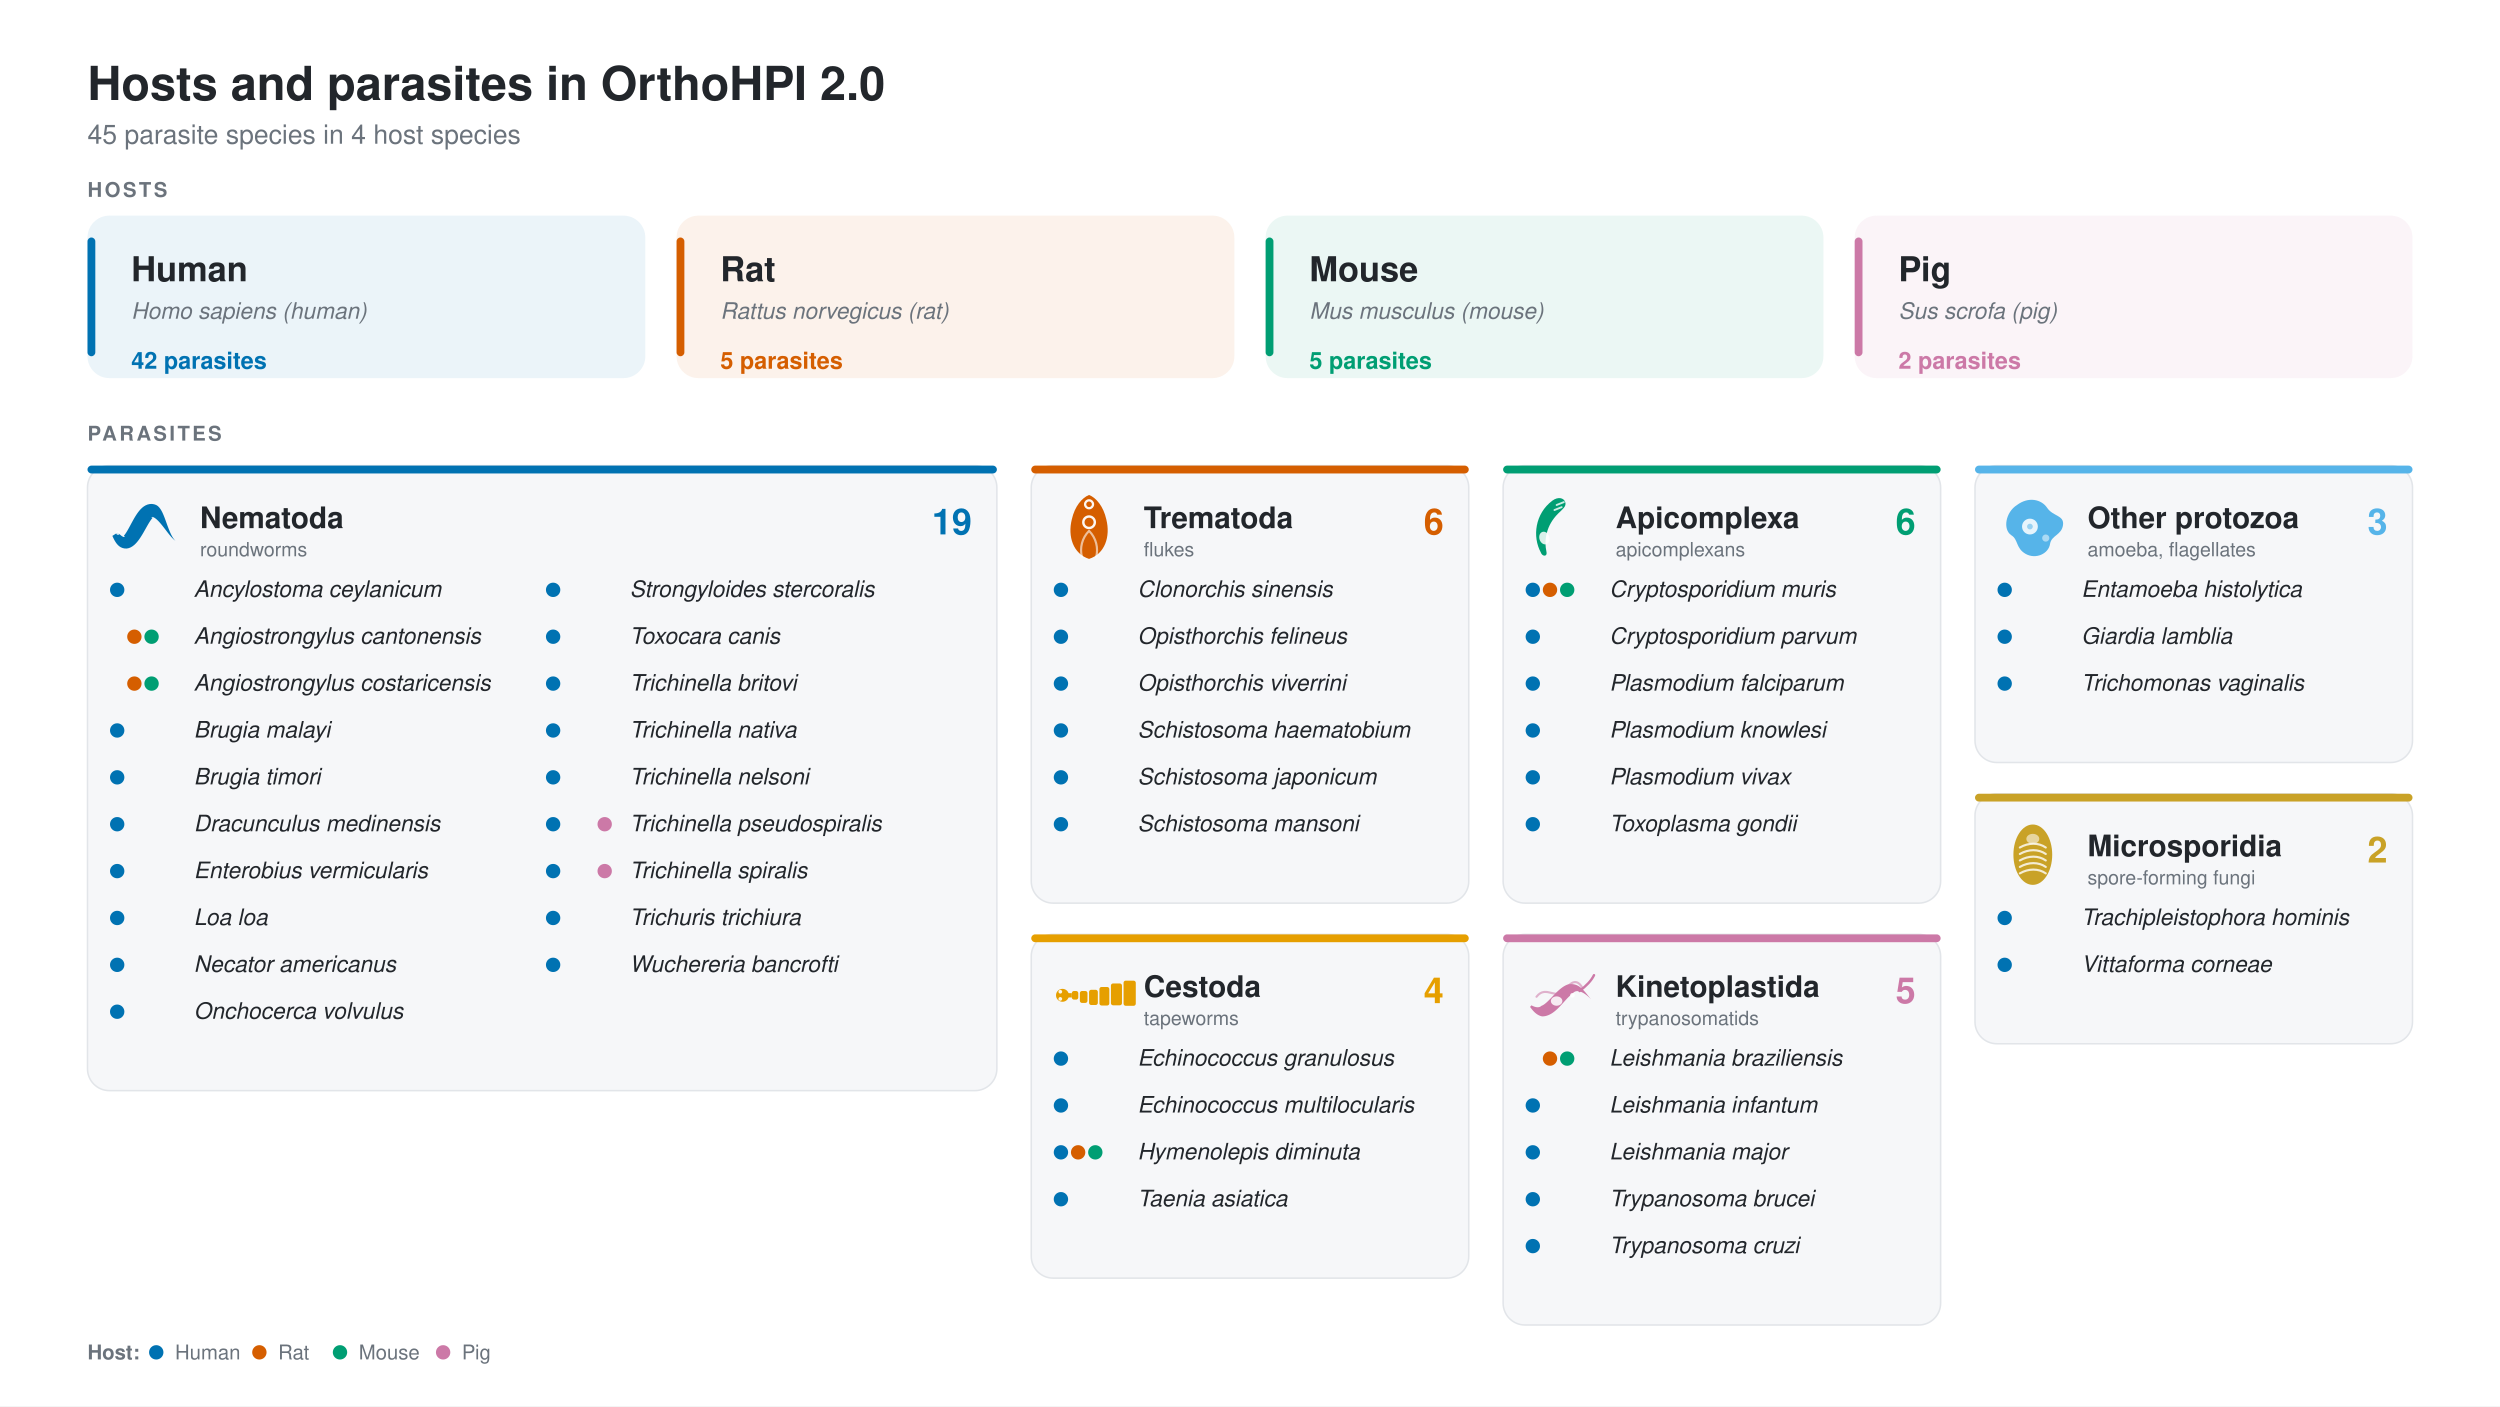
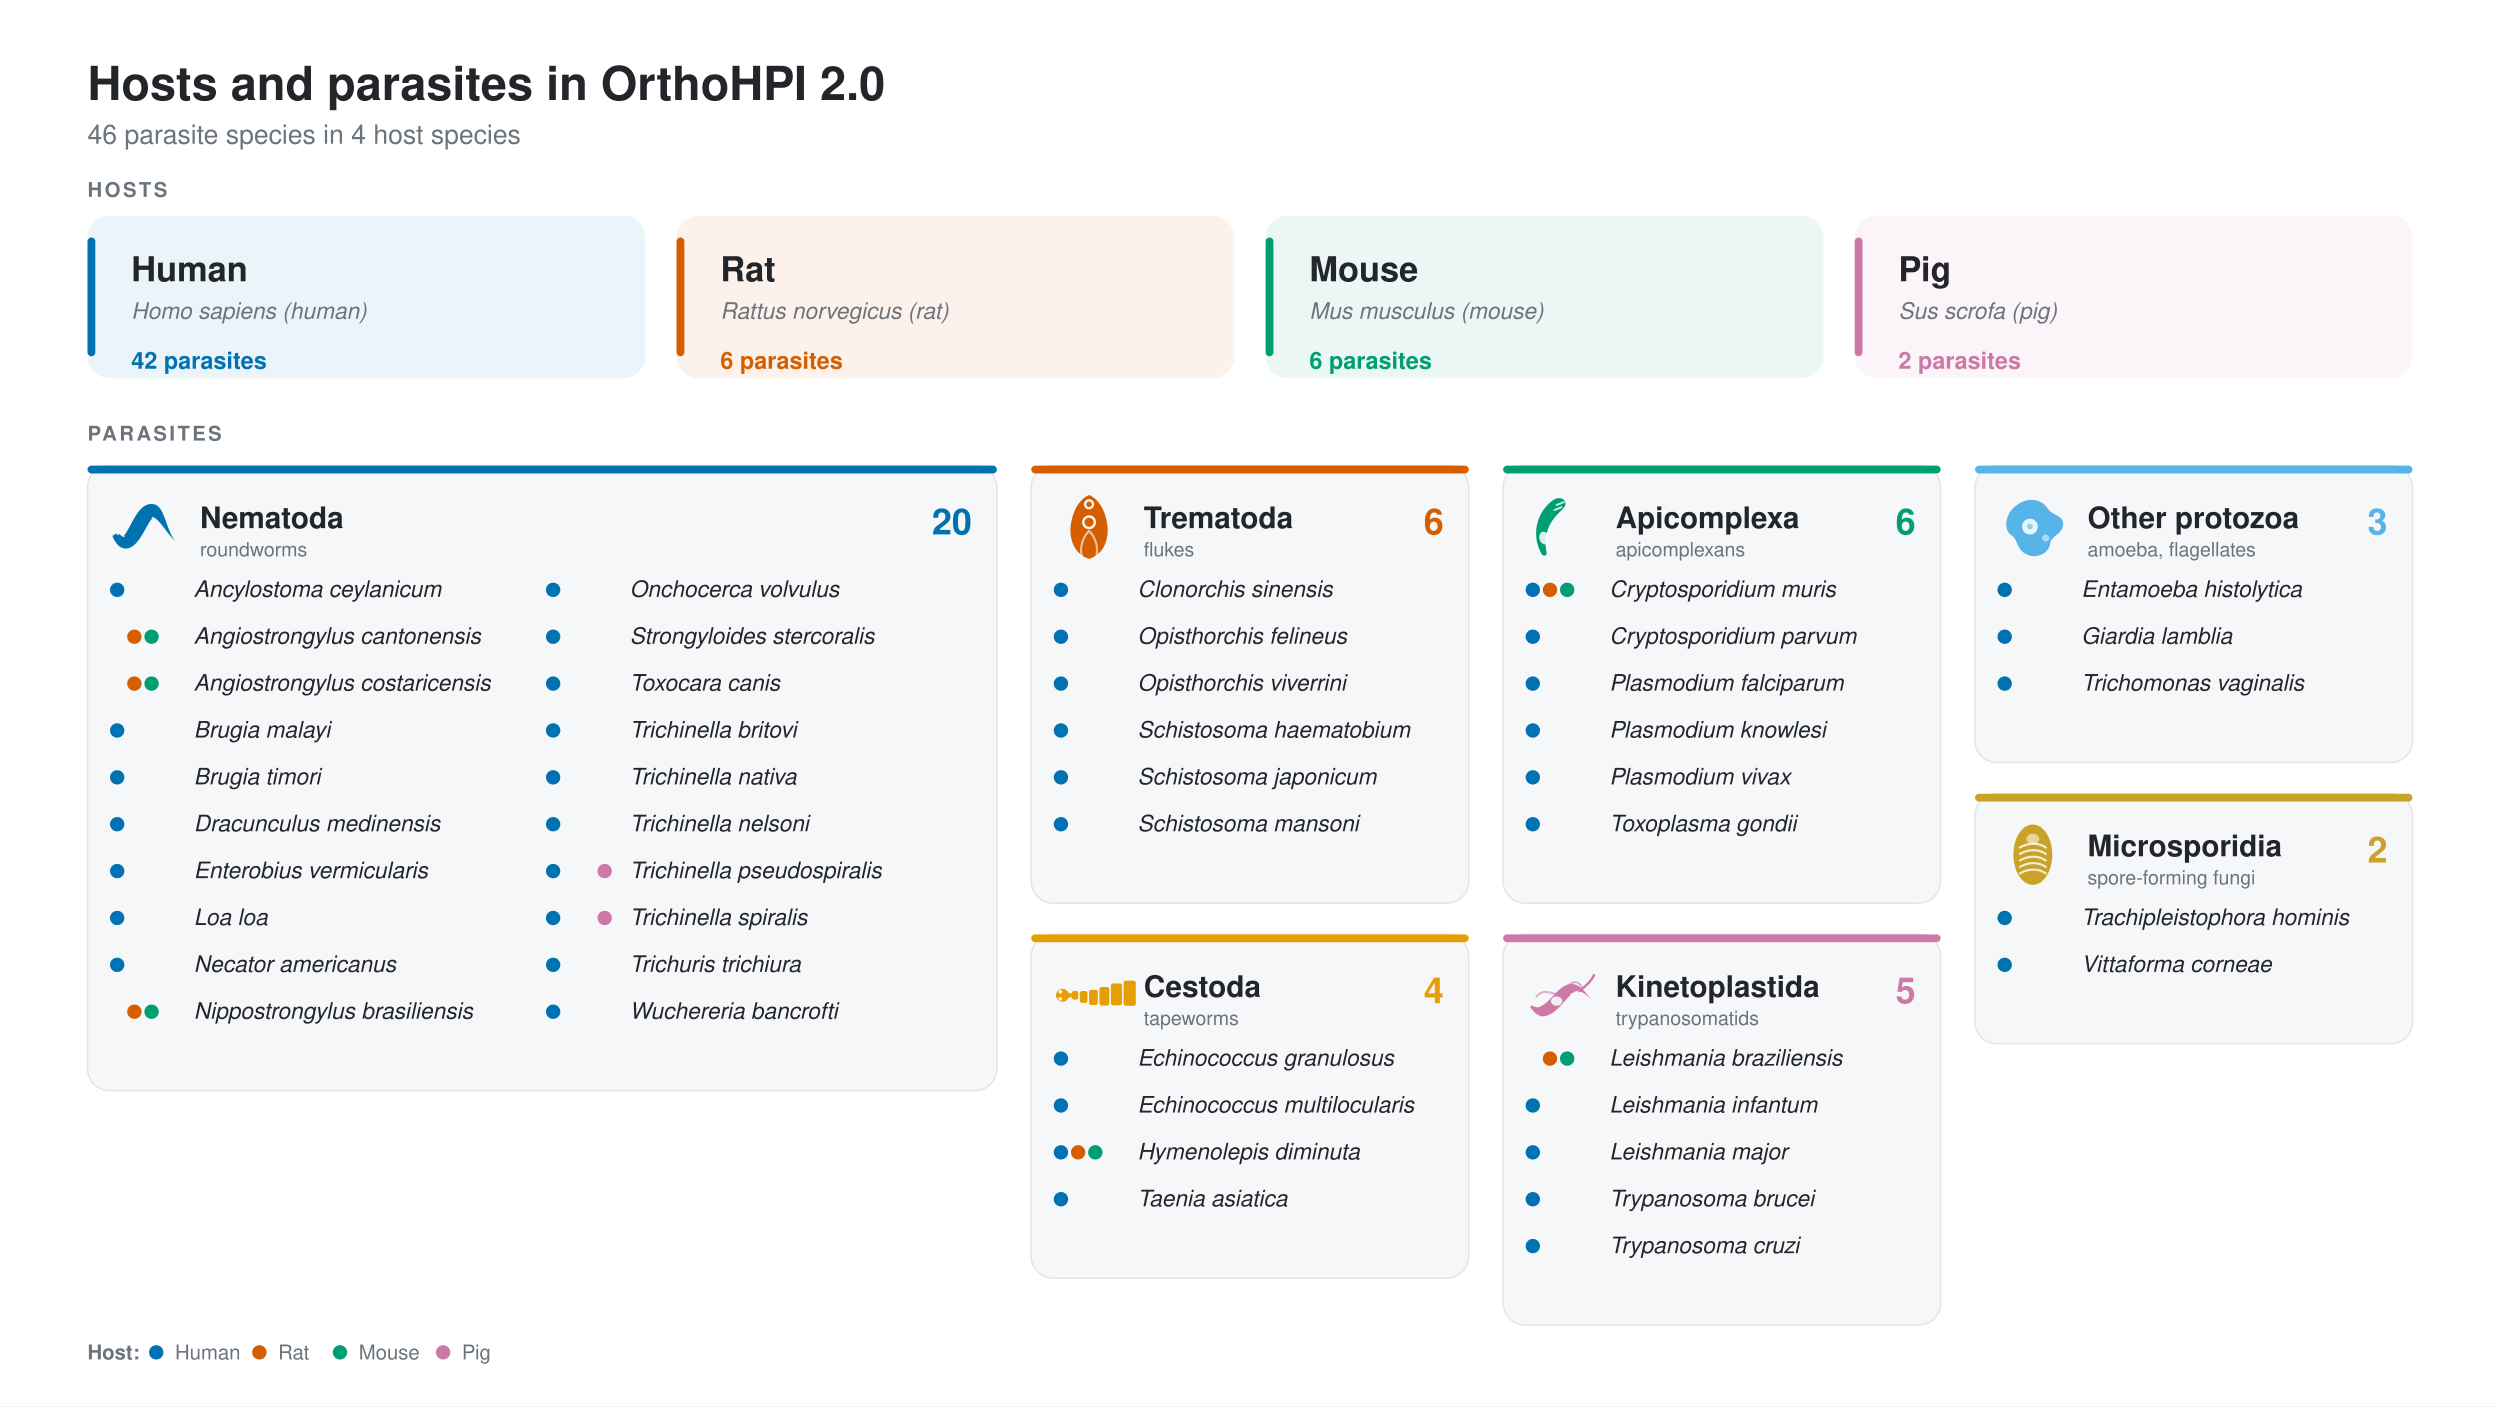
<svg xmlns="http://www.w3.org/2000/svg" width="1600" height="900" viewBox="0 0 1600 900">
  <rect width="1600" height="900" fill="#ffffff" />
  <text x="56.0" y="64.0" font-family="'Helvetica Neue', Helvetica, Arial, sans-serif" font-size="30" fill="#22262b" font-weight="600" font-style="normal" text-anchor="start" letter-spacing="0">Hosts and parasites in OrthoHPI 2.0</text>
-   <text x="56.0" y="92.0" font-family="'Helvetica Neue', Helvetica, Arial, sans-serif" font-size="17" fill="#6b737c" font-weight="normal" font-style="normal" text-anchor="start" letter-spacing="0">45 parasite species in 4 host species</text>
+   <text x="56.0" y="92.0" font-family="'Helvetica Neue', Helvetica, Arial, sans-serif" font-size="17" fill="#6b737c" font-weight="normal" font-style="normal" text-anchor="start" letter-spacing="0">46 parasite species in 4 host species</text>
  <text x="56.0" y="126.0" font-family="'Helvetica Neue', Helvetica, Arial, sans-serif" font-size="13" fill="#6b737c" font-weight="600" font-style="normal" text-anchor="start" letter-spacing="1.6">HOSTS</text>
  <rect x="56.0" y="138" width="357.0" height="104" rx="14" fill="#0072B2" opacity="0.08" />
  <rect x="56.0" y="152" width="5" height="76" rx="2.5" fill="#0072B2" />
  <text x="84.0" y="180.0" font-family="'Helvetica Neue', Helvetica, Arial, sans-serif" font-size="22" fill="#22262b" font-weight="600" font-style="normal" text-anchor="start" letter-spacing="0">Human</text>
  <text x="84.0" y="204.0" font-family="'Helvetica Neue', Helvetica, Arial, sans-serif" font-size="14.5" fill="#6b737c" font-weight="normal" font-style="italic" text-anchor="start" letter-spacing="0">Homo sapiens (human)</text>
  <text x="84.0" y="236.0" font-family="'Helvetica Neue', Helvetica, Arial, sans-serif" font-size="15" fill="#0072B2" font-weight="600" font-style="normal" text-anchor="start" letter-spacing="0">42 parasites</text>
  <rect x="433.0" y="138" width="357.0" height="104" rx="14" fill="#D55E00" opacity="0.08" />
  <rect x="433.0" y="152" width="5" height="76" rx="2.5" fill="#D55E00" />
  <text x="461.0" y="180.0" font-family="'Helvetica Neue', Helvetica, Arial, sans-serif" font-size="22" fill="#22262b" font-weight="600" font-style="normal" text-anchor="start" letter-spacing="0">Rat</text>
  <text x="461.0" y="204.0" font-family="'Helvetica Neue', Helvetica, Arial, sans-serif" font-size="14.5" fill="#6b737c" font-weight="normal" font-style="italic" text-anchor="start" letter-spacing="0">Rattus norvegicus (rat)</text>
-   <text x="461.0" y="236.0" font-family="'Helvetica Neue', Helvetica, Arial, sans-serif" font-size="15" fill="#D55E00" font-weight="600" font-style="normal" text-anchor="start" letter-spacing="0">5 parasites</text>
+   <text x="461.0" y="236.0" font-family="'Helvetica Neue', Helvetica, Arial, sans-serif" font-size="15" fill="#D55E00" font-weight="600" font-style="normal" text-anchor="start" letter-spacing="0">6 parasites</text>
  <rect x="810.0" y="138" width="357.0" height="104" rx="14" fill="#009E73" opacity="0.08" />
  <rect x="810.0" y="152" width="5" height="76" rx="2.5" fill="#009E73" />
  <text x="838.0" y="180.0" font-family="'Helvetica Neue', Helvetica, Arial, sans-serif" font-size="22" fill="#22262b" font-weight="600" font-style="normal" text-anchor="start" letter-spacing="0">Mouse</text>
  <text x="838.0" y="204.0" font-family="'Helvetica Neue', Helvetica, Arial, sans-serif" font-size="14.5" fill="#6b737c" font-weight="normal" font-style="italic" text-anchor="start" letter-spacing="0">Mus musculus (mouse)</text>
-   <text x="838.0" y="236.0" font-family="'Helvetica Neue', Helvetica, Arial, sans-serif" font-size="15" fill="#009E73" font-weight="600" font-style="normal" text-anchor="start" letter-spacing="0">5 parasites</text>
+   <text x="838.0" y="236.0" font-family="'Helvetica Neue', Helvetica, Arial, sans-serif" font-size="15" fill="#009E73" font-weight="600" font-style="normal" text-anchor="start" letter-spacing="0">6 parasites</text>
  <rect x="1187.0" y="138" width="357.0" height="104" rx="14" fill="#CC79A7" opacity="0.08" />
  <rect x="1187.0" y="152" width="5" height="76" rx="2.5" fill="#CC79A7" />
  <text x="1215.0" y="180.0" font-family="'Helvetica Neue', Helvetica, Arial, sans-serif" font-size="22" fill="#22262b" font-weight="600" font-style="normal" text-anchor="start" letter-spacing="0">Pig</text>
  <text x="1215.0" y="204.0" font-family="'Helvetica Neue', Helvetica, Arial, sans-serif" font-size="14.5" fill="#6b737c" font-weight="normal" font-style="italic" text-anchor="start" letter-spacing="0">Sus scrofa (pig)</text>
  <text x="1215.0" y="236.0" font-family="'Helvetica Neue', Helvetica, Arial, sans-serif" font-size="15" fill="#CC79A7" font-weight="600" font-style="normal" text-anchor="start" letter-spacing="0">2 parasites</text>
  <text x="56.0" y="282.0" font-family="'Helvetica Neue', Helvetica, Arial, sans-serif" font-size="13" fill="#6b737c" font-weight="600" font-style="normal" text-anchor="start" letter-spacing="1.6">PARASITES</text>
  <rect x="56" y="298" width="582.0" height="400" rx="14" fill="#f6f7f9" stroke="#e2e5e9" />
  <rect x="56" y="298" width="582.0" height="5" rx="2.5" fill="#0072B2" />
  <g transform="translate(70.0,314.0) scale(0.46)">
    <path d="M4.17,62.96 L5.23,65.32 L6.33,67.58 L7.50,69.75 L8.77,71.82 L10.16,73.77 L11.75,75.61 L13.61,77.30 L15.81,78.76 L18.39,79.87 L21.27,80.50 L24.28,80.55 L27.19,79.96 L29.83,78.85 L32.20,77.43 L34.33,75.80 L36.28,74.00 L38.08,72.07 L39.78,70.01 L41.39,67.86 L42.94,65.61 L44.43,63.30 L45.88,60.94 L47.29,58.55 L48.66,56.16 L49.99,53.80 L51.28,51.49 L52.54,49.27 L53.76,47.16 L54.92,45.19 L56.03,43.40 L57.07,41.81 L58.02,40.46 L58.85,39.36 L59.53,38.55 L60.00,38.01 L60.20,37.73 L60.11,37.62 L59.73,37.58 L59.20,37.48 L58.73,37.27 L58.52,37.02 L58.74,36.76 L59.48,36.57 L60.54,36.73 L61.83,37.25 L63.27,38.09 L64.82,39.24 L66.44,40.64 L68.09,42.26 L69.77,44.06 L71.47,46.01 L73.16,48.06 L74.85,50.19 L76.53,52.36 L78.20,54.54 L79.85,56.69 L81.48,58.80 L83.08,60.82 L84.65,62.73 L86.20,64.51 L87.71,66.13 L89.18,67.58 L90.61,68.83 L92.00,69.88 L92.00,69.88 L90.77,68.67 L89.57,67.22 L88.42,65.56 L87.30,63.71 L86.22,61.69 L85.17,59.51 L84.15,57.21 L83.15,54.80 L82.18,52.31 L81.22,49.77 L80.27,47.19 L79.34,44.60 L78.41,42.02 L77.48,39.47 L76.53,36.97 L75.56,34.53 L74.55,32.16 L73.48,29.87 L72.30,27.65 L70.96,25.52 L69.40,23.46 L67.51,21.52 L65.11,19.99 L62.27,18.99 L59.18,18.52 L56.02,18.68 L53.02,19.40 L50.30,20.57 L47.88,22.04 L45.72,23.73 L43.77,25.57 L41.98,27.55 L40.30,29.64 L38.72,31.82 L37.20,34.09 L35.74,36.43 L34.33,38.82 L32.97,41.23 L31.64,43.64 L30.34,46.03 L29.09,48.37 L27.87,50.62 L26.69,52.77 L25.56,54.78 L24.48,56.61 L23.47,58.26 L22.54,59.67 L21.72,60.84 L21.04,61.73 L20.55,62.36 L20.29,62.73 L20.31,62.93 L20.60,63.15 L20.98,63.50 L21.24,63.91 L21.19,64.30 L20.76,64.54 L20.00,64.51 L18.96,64.17 L17.73,63.51 L16.37,62.54 L14.92,61.30 L13.40,59.82 L11.83,58.13 Z" fill="#0072B2" />
    <circle cx="12" cy="59" r="2.6" fill="#ffffff" opacity="0.85" />
  </g>
  <text x="128.0" y="338.0" font-family="'Helvetica Neue', Helvetica, Arial, sans-serif" font-size="19" fill="#22262b" font-weight="600" font-style="normal" text-anchor="start" letter-spacing="0">Nematoda</text>
  <text x="128.0" y="356.0" font-family="'Helvetica Neue', Helvetica, Arial, sans-serif" font-size="12.5" fill="#6b737c" font-weight="normal" font-style="normal" text-anchor="start" letter-spacing="0">roundworms</text>
-   <text x="622.0" y="342.0" font-family="'Helvetica Neue', Helvetica, Arial, sans-serif" font-size="23" fill="#0072B2" font-weight="700" font-style="normal" text-anchor="end" letter-spacing="0">19</text>
+   <text x="622.0" y="342.0" font-family="'Helvetica Neue', Helvetica, Arial, sans-serif" font-size="23" fill="#0072B2" font-weight="700" font-style="normal" text-anchor="end" letter-spacing="0">20</text>
  <circle cx="75.0" cy="377.5" r="4.6" fill="#0072B2" />
  <text x="124.0" y="382.0" font-family="'Helvetica Neue', Helvetica, Arial, sans-serif" font-size="14.5" fill="#22262b" font-weight="normal" font-style="italic" text-anchor="start" letter-spacing="0">Ancylostoma ceylanicum</text>
  <circle cx="86.0" cy="407.5" r="4.6" fill="#D55E00" />
  <circle cx="97.0" cy="407.5" r="4.6" fill="#009E73" />
  <text x="124.0" y="412.0" font-family="'Helvetica Neue', Helvetica, Arial, sans-serif" font-size="14.5" fill="#22262b" font-weight="normal" font-style="italic" text-anchor="start" letter-spacing="0">Angiostrongylus cantonensis</text>
  <circle cx="86.0" cy="437.5" r="4.6" fill="#D55E00" />
  <circle cx="97.0" cy="437.5" r="4.6" fill="#009E73" />
  <text x="124.0" y="442.0" font-family="'Helvetica Neue', Helvetica, Arial, sans-serif" font-size="14.5" fill="#22262b" font-weight="normal" font-style="italic" text-anchor="start" letter-spacing="0">Angiostrongylus costaricensis</text>
  <circle cx="75.0" cy="467.5" r="4.6" fill="#0072B2" />
  <text x="124.0" y="472.0" font-family="'Helvetica Neue', Helvetica, Arial, sans-serif" font-size="14.5" fill="#22262b" font-weight="normal" font-style="italic" text-anchor="start" letter-spacing="0">Brugia malayi</text>
  <circle cx="75.0" cy="497.5" r="4.6" fill="#0072B2" />
  <text x="124.0" y="502.0" font-family="'Helvetica Neue', Helvetica, Arial, sans-serif" font-size="14.5" fill="#22262b" font-weight="normal" font-style="italic" text-anchor="start" letter-spacing="0">Brugia timori</text>
  <circle cx="75.0" cy="527.5" r="4.6" fill="#0072B2" />
  <text x="124.0" y="532.0" font-family="'Helvetica Neue', Helvetica, Arial, sans-serif" font-size="14.5" fill="#22262b" font-weight="normal" font-style="italic" text-anchor="start" letter-spacing="0">Dracunculus medinensis</text>
  <circle cx="75.0" cy="557.5" r="4.6" fill="#0072B2" />
  <text x="124.0" y="562.0" font-family="'Helvetica Neue', Helvetica, Arial, sans-serif" font-size="14.5" fill="#22262b" font-weight="normal" font-style="italic" text-anchor="start" letter-spacing="0">Enterobius vermicularis</text>
  <circle cx="75.0" cy="587.5" r="4.6" fill="#0072B2" />
  <text x="124.0" y="592.0" font-family="'Helvetica Neue', Helvetica, Arial, sans-serif" font-size="14.5" fill="#22262b" font-weight="normal" font-style="italic" text-anchor="start" letter-spacing="0">Loa loa</text>
  <circle cx="75.0" cy="617.5" r="4.6" fill="#0072B2" />
  <text x="124.0" y="622.0" font-family="'Helvetica Neue', Helvetica, Arial, sans-serif" font-size="14.5" fill="#22262b" font-weight="normal" font-style="italic" text-anchor="start" letter-spacing="0">Necator americanus</text>
-   <circle cx="75.0" cy="647.5" r="4.6" fill="#0072B2" />
-   <text x="124.0" y="652.0" font-family="'Helvetica Neue', Helvetica, Arial, sans-serif" font-size="14.5" fill="#22262b" font-weight="normal" font-style="italic" text-anchor="start" letter-spacing="0">Onchocerca volvulus</text>
+   <circle cx="86.0" cy="647.5" r="4.6" fill="#D55E00" />
+   <circle cx="97.0" cy="647.5" r="4.6" fill="#009E73" />
+   <text x="124.0" y="652.0" font-family="'Helvetica Neue', Helvetica, Arial, sans-serif" font-size="14.5" fill="#22262b" font-weight="normal" font-style="italic" text-anchor="start" letter-spacing="0">Nippostrongylus brasiliensis</text>
  <circle cx="354.0" cy="377.5" r="4.6" fill="#0072B2" />
-   <text x="403.0" y="382.0" font-family="'Helvetica Neue', Helvetica, Arial, sans-serif" font-size="14.5" fill="#22262b" font-weight="normal" font-style="italic" text-anchor="start" letter-spacing="0">Strongyloides stercoralis</text>
+   <text x="403.0" y="382.0" font-family="'Helvetica Neue', Helvetica, Arial, sans-serif" font-size="14.5" fill="#22262b" font-weight="normal" font-style="italic" text-anchor="start" letter-spacing="0">Onchocerca volvulus</text>
  <circle cx="354.0" cy="407.5" r="4.6" fill="#0072B2" />
-   <text x="403.0" y="412.0" font-family="'Helvetica Neue', Helvetica, Arial, sans-serif" font-size="14.5" fill="#22262b" font-weight="normal" font-style="italic" text-anchor="start" letter-spacing="0">Toxocara canis</text>
+   <text x="403.0" y="412.0" font-family="'Helvetica Neue', Helvetica, Arial, sans-serif" font-size="14.5" fill="#22262b" font-weight="normal" font-style="italic" text-anchor="start" letter-spacing="0">Strongyloides stercoralis</text>
  <circle cx="354.0" cy="437.5" r="4.6" fill="#0072B2" />
-   <text x="403.0" y="442.0" font-family="'Helvetica Neue', Helvetica, Arial, sans-serif" font-size="14.5" fill="#22262b" font-weight="normal" font-style="italic" text-anchor="start" letter-spacing="0">Trichinella britovi</text>
+   <text x="403.0" y="442.0" font-family="'Helvetica Neue', Helvetica, Arial, sans-serif" font-size="14.5" fill="#22262b" font-weight="normal" font-style="italic" text-anchor="start" letter-spacing="0">Toxocara canis</text>
  <circle cx="354.0" cy="467.5" r="4.6" fill="#0072B2" />
-   <text x="403.0" y="472.0" font-family="'Helvetica Neue', Helvetica, Arial, sans-serif" font-size="14.5" fill="#22262b" font-weight="normal" font-style="italic" text-anchor="start" letter-spacing="0">Trichinella nativa</text>
+   <text x="403.0" y="472.0" font-family="'Helvetica Neue', Helvetica, Arial, sans-serif" font-size="14.5" fill="#22262b" font-weight="normal" font-style="italic" text-anchor="start" letter-spacing="0">Trichinella britovi</text>
  <circle cx="354.0" cy="497.5" r="4.6" fill="#0072B2" />
-   <text x="403.0" y="502.0" font-family="'Helvetica Neue', Helvetica, Arial, sans-serif" font-size="14.5" fill="#22262b" font-weight="normal" font-style="italic" text-anchor="start" letter-spacing="0">Trichinella nelsoni</text>
+   <text x="403.0" y="502.0" font-family="'Helvetica Neue', Helvetica, Arial, sans-serif" font-size="14.5" fill="#22262b" font-weight="normal" font-style="italic" text-anchor="start" letter-spacing="0">Trichinella nativa</text>
  <circle cx="354.0" cy="527.5" r="4.6" fill="#0072B2" />
-   <circle cx="387.0" cy="527.5" r="4.6" fill="#CC79A7" />
-   <text x="403.0" y="532.0" font-family="'Helvetica Neue', Helvetica, Arial, sans-serif" font-size="14.5" fill="#22262b" font-weight="normal" font-style="italic" text-anchor="start" letter-spacing="0">Trichinella pseudospiralis</text>
+   <text x="403.0" y="532.0" font-family="'Helvetica Neue', Helvetica, Arial, sans-serif" font-size="14.5" fill="#22262b" font-weight="normal" font-style="italic" text-anchor="start" letter-spacing="0">Trichinella nelsoni</text>
  <circle cx="354.0" cy="557.5" r="4.6" fill="#0072B2" />
  <circle cx="387.0" cy="557.5" r="4.6" fill="#CC79A7" />
-   <text x="403.0" y="562.0" font-family="'Helvetica Neue', Helvetica, Arial, sans-serif" font-size="14.5" fill="#22262b" font-weight="normal" font-style="italic" text-anchor="start" letter-spacing="0">Trichinella spiralis</text>
+   <text x="403.0" y="562.0" font-family="'Helvetica Neue', Helvetica, Arial, sans-serif" font-size="14.5" fill="#22262b" font-weight="normal" font-style="italic" text-anchor="start" letter-spacing="0">Trichinella pseudospiralis</text>
  <circle cx="354.0" cy="587.5" r="4.6" fill="#0072B2" />
-   <text x="403.0" y="592.0" font-family="'Helvetica Neue', Helvetica, Arial, sans-serif" font-size="14.5" fill="#22262b" font-weight="normal" font-style="italic" text-anchor="start" letter-spacing="0">Trichuris trichiura</text>
+   <circle cx="387.0" cy="587.5" r="4.6" fill="#CC79A7" />
+   <text x="403.0" y="592.0" font-family="'Helvetica Neue', Helvetica, Arial, sans-serif" font-size="14.5" fill="#22262b" font-weight="normal" font-style="italic" text-anchor="start" letter-spacing="0">Trichinella spiralis</text>
  <circle cx="354.0" cy="617.5" r="4.6" fill="#0072B2" />
-   <text x="403.0" y="622.0" font-family="'Helvetica Neue', Helvetica, Arial, sans-serif" font-size="14.5" fill="#22262b" font-weight="normal" font-style="italic" text-anchor="start" letter-spacing="0">Wuchereria bancrofti</text>
+   <text x="403.0" y="622.0" font-family="'Helvetica Neue', Helvetica, Arial, sans-serif" font-size="14.5" fill="#22262b" font-weight="normal" font-style="italic" text-anchor="start" letter-spacing="0">Trichuris trichiura</text>
+   <circle cx="354.0" cy="647.5" r="4.6" fill="#0072B2" />
+   <text x="403.0" y="652.0" font-family="'Helvetica Neue', Helvetica, Arial, sans-serif" font-size="14.5" fill="#22262b" font-weight="normal" font-style="italic" text-anchor="start" letter-spacing="0">Wuchereria bancrofti</text>
  <rect x="660.0" y="298" width="280.0" height="280" rx="14" fill="#f6f7f9" stroke="#e2e5e9" />
  <rect x="660.0" y="298" width="280.0" height="5" rx="2.5" fill="#D55E00" />
  <g transform="translate(674.0,314.0) scale(0.46)">
    <path d="M50,6 C60,10 70,22 74,40 C80,64 72,88 50,95 C28,88 20,64 26,40 C30,22 40,10 50,6 Z" fill="#D55E00" />
    <circle cx="50" cy="19" r="5.5" fill="none" stroke="#ffffff" stroke-width="3.2" opacity="0.95" />
    <circle cx="50" cy="44" r="8" fill="none" stroke="#ffffff" stroke-width="3.4" opacity="0.95" />
    <path d="M50,56 C40,66 37,80 40,92 M50,56 C60,66 63,80 60,92" stroke="#ffffff" stroke-width="3" fill="none" opacity="0.6" stroke-linecap="round" />
  </g>
  <text x="732.0" y="338.0" font-family="'Helvetica Neue', Helvetica, Arial, sans-serif" font-size="19" fill="#22262b" font-weight="600" font-style="normal" text-anchor="start" letter-spacing="0">Trematoda</text>
  <text x="732.0" y="356.0" font-family="'Helvetica Neue', Helvetica, Arial, sans-serif" font-size="12.5" fill="#6b737c" font-weight="normal" font-style="normal" text-anchor="start" letter-spacing="0">flukes</text>
  <text x="924.0" y="342.0" font-family="'Helvetica Neue', Helvetica, Arial, sans-serif" font-size="23" fill="#D55E00" font-weight="700" font-style="normal" text-anchor="end" letter-spacing="0">6</text>
  <circle cx="679.0" cy="377.5" r="4.6" fill="#0072B2" />
  <text x="728.0" y="382.0" font-family="'Helvetica Neue', Helvetica, Arial, sans-serif" font-size="14.5" fill="#22262b" font-weight="normal" font-style="italic" text-anchor="start" letter-spacing="0">Clonorchis sinensis</text>
  <circle cx="679.0" cy="407.5" r="4.6" fill="#0072B2" />
  <text x="728.0" y="412.0" font-family="'Helvetica Neue', Helvetica, Arial, sans-serif" font-size="14.5" fill="#22262b" font-weight="normal" font-style="italic" text-anchor="start" letter-spacing="0">Opisthorchis felineus</text>
  <circle cx="679.0" cy="437.5" r="4.6" fill="#0072B2" />
  <text x="728.0" y="442.0" font-family="'Helvetica Neue', Helvetica, Arial, sans-serif" font-size="14.5" fill="#22262b" font-weight="normal" font-style="italic" text-anchor="start" letter-spacing="0">Opisthorchis viverrini</text>
  <circle cx="679.0" cy="467.5" r="4.6" fill="#0072B2" />
  <text x="728.0" y="472.0" font-family="'Helvetica Neue', Helvetica, Arial, sans-serif" font-size="14.5" fill="#22262b" font-weight="normal" font-style="italic" text-anchor="start" letter-spacing="0">Schistosoma haematobium</text>
  <circle cx="679.0" cy="497.5" r="4.6" fill="#0072B2" />
  <text x="728.0" y="502.0" font-family="'Helvetica Neue', Helvetica, Arial, sans-serif" font-size="14.5" fill="#22262b" font-weight="normal" font-style="italic" text-anchor="start" letter-spacing="0">Schistosoma japonicum</text>
  <circle cx="679.0" cy="527.5" r="4.6" fill="#0072B2" />
  <text x="728.0" y="532.0" font-family="'Helvetica Neue', Helvetica, Arial, sans-serif" font-size="14.5" fill="#22262b" font-weight="normal" font-style="italic" text-anchor="start" letter-spacing="0">Schistosoma mansoni</text>
  <rect x="660.0" y="598" width="280.0" height="220" rx="14" fill="#f6f7f9" stroke="#e2e5e9" />
  <rect x="660.0" y="598" width="280.0" height="5" rx="2.5" fill="#E69F00" />
  <g transform="translate(674.0,614.0) scale(0.46)">
    <circle cx="13" cy="50" r="9" fill="#E69F00" />
    <circle cx="10" cy="45" r="2.6" fill="#ffffff" opacity="0.9" />
    <circle cx="10" cy="55" r="2.6" fill="#ffffff" opacity="0.9" />
    <path d="M20,47 h6 v6 h-6 z" fill="#E69F00" />
    <rect x="26.0" y="44.0" width="9.0" height="12.0" rx="3" fill="#E69F00" />
    <rect x="37.2" y="44.0" width="10.6" height="16.6" rx="3" fill="#E69F00" />
    <rect x="50.0" y="42.3" width="12.2" height="21.2" rx="3" fill="#E69F00" />
    <rect x="64.4" y="38.4" width="13.8" height="25.8" rx="3" fill="#E69F00" />
    <rect x="80.4" y="33.5" width="15.4" height="30.4" rx="3" fill="#E69F00" />
    <rect x="98.0" y="29.6" width="17.0" height="35.0" rx="3" fill="#E69F00" />
  </g>
  <text x="732.0" y="638.0" font-family="'Helvetica Neue', Helvetica, Arial, sans-serif" font-size="19" fill="#22262b" font-weight="600" font-style="normal" text-anchor="start" letter-spacing="0">Cestoda</text>
  <text x="732.0" y="656.0" font-family="'Helvetica Neue', Helvetica, Arial, sans-serif" font-size="12.5" fill="#6b737c" font-weight="normal" font-style="normal" text-anchor="start" letter-spacing="0">tapeworms</text>
  <text x="924.0" y="642.0" font-family="'Helvetica Neue', Helvetica, Arial, sans-serif" font-size="23" fill="#E69F00" font-weight="700" font-style="normal" text-anchor="end" letter-spacing="0">4</text>
  <circle cx="679.0" cy="677.5" r="4.6" fill="#0072B2" />
  <text x="728.0" y="682.0" font-family="'Helvetica Neue', Helvetica, Arial, sans-serif" font-size="14.5" fill="#22262b" font-weight="normal" font-style="italic" text-anchor="start" letter-spacing="0">Echinococcus granulosus</text>
  <circle cx="679.0" cy="707.5" r="4.6" fill="#0072B2" />
  <text x="728.0" y="712.0" font-family="'Helvetica Neue', Helvetica, Arial, sans-serif" font-size="14.5" fill="#22262b" font-weight="normal" font-style="italic" text-anchor="start" letter-spacing="0">Echinococcus multilocularis</text>
  <circle cx="679.0" cy="737.5" r="4.6" fill="#0072B2" />
  <circle cx="690.0" cy="737.5" r="4.6" fill="#D55E00" />
  <circle cx="701.0" cy="737.5" r="4.6" fill="#009E73" />
  <text x="728.0" y="742.0" font-family="'Helvetica Neue', Helvetica, Arial, sans-serif" font-size="14.5" fill="#22262b" font-weight="normal" font-style="italic" text-anchor="start" letter-spacing="0">Hymenolepis diminuta</text>
  <circle cx="679.0" cy="767.5" r="4.6" fill="#0072B2" />
  <text x="728.0" y="772.0" font-family="'Helvetica Neue', Helvetica, Arial, sans-serif" font-size="14.5" fill="#22262b" font-weight="normal" font-style="italic" text-anchor="start" letter-spacing="0">Taenia asiatica</text>
  <rect x="962.0" y="298" width="280.0" height="280" rx="14" fill="#f6f7f9" stroke="#e2e5e9" />
  <rect x="962.0" y="298" width="280.0" height="5" rx="2.5" fill="#009E73" />
  <g transform="translate(976.0,314.0) scale(0.46)">
    <path d="M22,86 C10,64 14,32 38,14 C46,8 54,10 56,16 C58,22 52,26 46,32 C30,48 26,68 30,86 C31,92 24,92 22,86 Z" fill="#009E73" />
    <ellipse cx="27" cy="66" rx="7" ry="9" transform="rotate(-18 27 66)" fill="#ffffff" opacity="0.85" />
    <path d="M44,20 L54,16" stroke="#ffffff" stroke-width="2.6" opacity="0.8" stroke-linecap="round" />
    <path d="M41,27 L51,23" stroke="#ffffff" stroke-width="2.6" opacity="0.8" stroke-linecap="round" />
  </g>
  <text x="1034.0" y="338.0" font-family="'Helvetica Neue', Helvetica, Arial, sans-serif" font-size="19" fill="#22262b" font-weight="600" font-style="normal" text-anchor="start" letter-spacing="0">Apicomplexa</text>
  <text x="1034.0" y="356.0" font-family="'Helvetica Neue', Helvetica, Arial, sans-serif" font-size="12.5" fill="#6b737c" font-weight="normal" font-style="normal" text-anchor="start" letter-spacing="0">apicomplexans</text>
  <text x="1226.0" y="342.0" font-family="'Helvetica Neue', Helvetica, Arial, sans-serif" font-size="23" fill="#009E73" font-weight="700" font-style="normal" text-anchor="end" letter-spacing="0">6</text>
  <circle cx="981.0" cy="377.5" r="4.6" fill="#0072B2" />
  <circle cx="992.0" cy="377.5" r="4.6" fill="#D55E00" />
  <circle cx="1003.0" cy="377.5" r="4.6" fill="#009E73" />
  <text x="1030.0" y="382.0" font-family="'Helvetica Neue', Helvetica, Arial, sans-serif" font-size="14.5" fill="#22262b" font-weight="normal" font-style="italic" text-anchor="start" letter-spacing="0">Cryptosporidium muris</text>
  <circle cx="981.0" cy="407.5" r="4.6" fill="#0072B2" />
  <text x="1030.0" y="412.0" font-family="'Helvetica Neue', Helvetica, Arial, sans-serif" font-size="14.5" fill="#22262b" font-weight="normal" font-style="italic" text-anchor="start" letter-spacing="0">Cryptosporidium parvum</text>
  <circle cx="981.0" cy="437.5" r="4.6" fill="#0072B2" />
  <text x="1030.0" y="442.0" font-family="'Helvetica Neue', Helvetica, Arial, sans-serif" font-size="14.5" fill="#22262b" font-weight="normal" font-style="italic" text-anchor="start" letter-spacing="0">Plasmodium falciparum</text>
  <circle cx="981.0" cy="467.5" r="4.6" fill="#0072B2" />
  <text x="1030.0" y="472.0" font-family="'Helvetica Neue', Helvetica, Arial, sans-serif" font-size="14.5" fill="#22262b" font-weight="normal" font-style="italic" text-anchor="start" letter-spacing="0">Plasmodium knowlesi</text>
  <circle cx="981.0" cy="497.5" r="4.6" fill="#0072B2" />
  <text x="1030.0" y="502.0" font-family="'Helvetica Neue', Helvetica, Arial, sans-serif" font-size="14.5" fill="#22262b" font-weight="normal" font-style="italic" text-anchor="start" letter-spacing="0">Plasmodium vivax</text>
  <circle cx="981.0" cy="527.5" r="4.6" fill="#0072B2" />
  <text x="1030.0" y="532.0" font-family="'Helvetica Neue', Helvetica, Arial, sans-serif" font-size="14.5" fill="#22262b" font-weight="normal" font-style="italic" text-anchor="start" letter-spacing="0">Toxoplasma gondii</text>
  <rect x="962.0" y="598" width="280.0" height="250" rx="14" fill="#f6f7f9" stroke="#e2e5e9" />
  <rect x="962.0" y="598" width="280.0" height="5" rx="2.5" fill="#CC79A7" />
  <g transform="translate(976.0,614.0) scale(0.46)">
    <path d="M7.03,66.13 L8.12,67.60 L9.23,69.03 L10.37,70.42 L11.55,71.77 L12.79,73.07 L14.11,74.31 L15.53,75.48 L17.06,76.56 L18.73,77.53 L20.52,78.37 L22.45,79.05 L24.46,79.34 L26.48,79.19 L28.48,78.86 L30.43,78.34 L32.33,77.67 L34.17,76.86 L35.94,75.93 L37.65,74.89 L39.31,73.76 L40.91,72.55 L42.46,71.28 L43.97,69.95 L45.44,68.58 L46.87,67.17 L48.27,65.75 L49.63,64.30 L50.96,62.86 L52.26,61.43 L53.54,60.01 L54.78,58.63 L55.99,57.28 L57.17,55.99 L58.31,54.76 L59.42,53.60 L60.49,52.52 L61.52,51.52 L62.51,50.62 L63.44,49.81 L64.32,49.10 L65.15,48.47 L65.88,47.83 L66.53,47.09 L67.19,46.42 L67.89,45.82 L68.65,45.30 L69.48,44.86 L70.39,44.52 L71.41,44.28 L72.51,44.17 L73.71,44.20 L74.98,44.37 L76.31,44.68 L77.70,45.14 L79.11,45.73 L80.55,46.45 L82.01,47.29 L83.47,48.24 L84.93,49.29 L86.37,50.42 L87.81,51.62 L89.23,52.88 L90.63,54.20 L92.00,55.55 L92.00,55.55 L90.75,54.08 L89.52,52.60 L88.31,51.13 L87.13,49.66 L85.95,48.22 L84.78,46.80 L83.62,45.42 L82.45,44.08 L81.26,42.80 L80.05,41.56 L78.81,40.39 L77.52,39.28 L76.17,38.25 L74.74,37.31 L73.22,36.47 L71.61,35.75 L69.90,35.16 L68.10,34.73 L66.23,34.47 L64.31,34.38 L62.34,34.47 L60.37,34.72 L58.47,35.29 L56.68,36.10 L54.93,37.04 L53.24,38.07 L51.60,39.19 L50.01,40.39 L48.45,41.65 L46.94,42.96 L45.46,44.31 L44.01,45.69 L42.60,47.09 L41.21,48.50 L39.86,49.91 L38.54,51.30 L37.25,52.67 L35.98,53.99 L34.76,55.28 L33.56,56.50 L32.40,57.65 L31.29,58.73 L30.22,59.72 L29.19,60.62 L28.22,61.42 L27.31,62.13 L26.46,62.73 L25.67,63.24 L24.94,63.67 L24.27,64.02 L23.64,64.30 L23.04,64.53 L22.43,64.95 L21.73,65.51 L20.90,65.97 L19.94,66.33 L18.85,66.55 L17.64,66.63 L16.33,66.55 L14.95,66.32 L13.51,65.93 L12.02,65.40 L10.50,64.73 L8.97,63.94 Z" fill="#CC79A7" />
    <path d="M16,52 C30,34 44,60 58,40 C68,26 76,32 80,40" stroke="#CC79A7" stroke-width="3" fill="none" opacity="0.55" stroke-linecap="round" />
    <path d="M76,44 C86,36 92,30 96,22" stroke="#CC79A7" stroke-width="3.4" fill="none" stroke-linecap="round" />
    <ellipse cx="44" cy="58" rx="8" ry="6.5" fill="#ffffff" opacity="0.85" />
    <circle cx="66" cy="50" r="3.2" fill="#ffffff" opacity="0.85" />
  </g>
  <text x="1034.0" y="638.0" font-family="'Helvetica Neue', Helvetica, Arial, sans-serif" font-size="19" fill="#22262b" font-weight="600" font-style="normal" text-anchor="start" letter-spacing="0">Kinetoplastida</text>
  <text x="1034.0" y="656.0" font-family="'Helvetica Neue', Helvetica, Arial, sans-serif" font-size="12.5" fill="#6b737c" font-weight="normal" font-style="normal" text-anchor="start" letter-spacing="0">trypanosomatids</text>
  <text x="1226.0" y="642.0" font-family="'Helvetica Neue', Helvetica, Arial, sans-serif" font-size="23" fill="#CC79A7" font-weight="700" font-style="normal" text-anchor="end" letter-spacing="0">5</text>
  <circle cx="992.0" cy="677.5" r="4.6" fill="#D55E00" />
  <circle cx="1003.0" cy="677.5" r="4.6" fill="#009E73" />
  <text x="1030.0" y="682.0" font-family="'Helvetica Neue', Helvetica, Arial, sans-serif" font-size="14.5" fill="#22262b" font-weight="normal" font-style="italic" text-anchor="start" letter-spacing="0">Leishmania braziliensis</text>
  <circle cx="981.0" cy="707.5" r="4.6" fill="#0072B2" />
  <text x="1030.0" y="712.0" font-family="'Helvetica Neue', Helvetica, Arial, sans-serif" font-size="14.5" fill="#22262b" font-weight="normal" font-style="italic" text-anchor="start" letter-spacing="0">Leishmania infantum</text>
  <circle cx="981.0" cy="737.5" r="4.6" fill="#0072B2" />
  <text x="1030.0" y="742.0" font-family="'Helvetica Neue', Helvetica, Arial, sans-serif" font-size="14.5" fill="#22262b" font-weight="normal" font-style="italic" text-anchor="start" letter-spacing="0">Leishmania major</text>
  <circle cx="981.0" cy="767.5" r="4.6" fill="#0072B2" />
  <text x="1030.0" y="772.0" font-family="'Helvetica Neue', Helvetica, Arial, sans-serif" font-size="14.5" fill="#22262b" font-weight="normal" font-style="italic" text-anchor="start" letter-spacing="0">Trypanosoma brucei</text>
  <circle cx="981.0" cy="797.5" r="4.6" fill="#0072B2" />
  <text x="1030.0" y="802.0" font-family="'Helvetica Neue', Helvetica, Arial, sans-serif" font-size="14.5" fill="#22262b" font-weight="normal" font-style="italic" text-anchor="start" letter-spacing="0">Trypanosoma cruzi</text>
  <rect x="1264.0" y="298" width="280.0" height="190" rx="14" fill="#f6f7f9" stroke="#e2e5e9" />
  <rect x="1264.0" y="298" width="280.0" height="5" rx="2.5" fill="#56B4E9" />
  <g transform="translate(1278.0,314.0) scale(0.46)">
    <path d="M28,20 C44,8 62,12 70,24 C78,36 94,34 92,48 C90,62 76,62 74,74 C72,88 54,96 40,88 C26,80 30,68 20,62 C8,54 12,30 28,20 Z" fill="#56B4E9" />
    <circle cx="46" cy="50" r="11" fill="#ffffff" opacity="0.85" />
    <circle cx="46" cy="50" r="4" fill="#56B4E9" opacity="0.55" />
    <circle cx="68" cy="66" r="5" fill="#ffffff" opacity="0.5" />
  </g>
  <text x="1336.0" y="338.0" font-family="'Helvetica Neue', Helvetica, Arial, sans-serif" font-size="19" fill="#22262b" font-weight="600" font-style="normal" text-anchor="start" letter-spacing="0">Other protozoa</text>
  <text x="1336.0" y="356.0" font-family="'Helvetica Neue', Helvetica, Arial, sans-serif" font-size="12.5" fill="#6b737c" font-weight="normal" font-style="normal" text-anchor="start" letter-spacing="0">amoeba, flagellates</text>
  <text x="1528.0" y="342.0" font-family="'Helvetica Neue', Helvetica, Arial, sans-serif" font-size="23" fill="#56B4E9" font-weight="700" font-style="normal" text-anchor="end" letter-spacing="0">3</text>
  <circle cx="1283.0" cy="377.5" r="4.6" fill="#0072B2" />
  <text x="1332.0" y="382.0" font-family="'Helvetica Neue', Helvetica, Arial, sans-serif" font-size="14.5" fill="#22262b" font-weight="normal" font-style="italic" text-anchor="start" letter-spacing="0">Entamoeba histolytica</text>
  <circle cx="1283.0" cy="407.5" r="4.6" fill="#0072B2" />
  <text x="1332.0" y="412.0" font-family="'Helvetica Neue', Helvetica, Arial, sans-serif" font-size="14.5" fill="#22262b" font-weight="normal" font-style="italic" text-anchor="start" letter-spacing="0">Giardia lamblia</text>
  <circle cx="1283.0" cy="437.5" r="4.6" fill="#0072B2" />
  <text x="1332.0" y="442.0" font-family="'Helvetica Neue', Helvetica, Arial, sans-serif" font-size="14.5" fill="#22262b" font-weight="normal" font-style="italic" text-anchor="start" letter-spacing="0">Trichomonas vaginalis</text>
  <rect x="1264.0" y="508" width="280.0" height="160" rx="14" fill="#f6f7f9" stroke="#e2e5e9" />
  <rect x="1264.0" y="508" width="280.0" height="5" rx="2.5" fill="#C9A227" />
  <g transform="translate(1278.0,524.0) scale(0.46)">
    <ellipse cx="50" cy="50" rx="27" ry="42" fill="#C9A227" />
    <ellipse cx="50" cy="28" rx="9" ry="7" fill="#ffffff" opacity="0.55" />
    <path d="M32,40 C44,33 58,33 68,40" stroke="#ffffff" stroke-width="3" fill="none" opacity="0.8" stroke-linecap="round" />
    <path d="M32,49 C44,42 58,42 68,49" stroke="#ffffff" stroke-width="3" fill="none" opacity="0.8" stroke-linecap="round" />
    <path d="M32,58 C44,51 58,51 68,58" stroke="#ffffff" stroke-width="3" fill="none" opacity="0.8" stroke-linecap="round" />
    <path d="M32,67 C44,60 58,60 68,67" stroke="#ffffff" stroke-width="3" fill="none" opacity="0.8" stroke-linecap="round" />
    <path d="M32,76 C44,69 58,69 68,76" stroke="#ffffff" stroke-width="3" fill="none" opacity="0.8" stroke-linecap="round" />
  </g>
  <text x="1336.0" y="548.0" font-family="'Helvetica Neue', Helvetica, Arial, sans-serif" font-size="19" fill="#22262b" font-weight="600" font-style="normal" text-anchor="start" letter-spacing="0">Microsporidia</text>
  <text x="1336.0" y="566.0" font-family="'Helvetica Neue', Helvetica, Arial, sans-serif" font-size="12.5" fill="#6b737c" font-weight="normal" font-style="normal" text-anchor="start" letter-spacing="0">spore-forming fungi</text>
  <text x="1528.0" y="552.0" font-family="'Helvetica Neue', Helvetica, Arial, sans-serif" font-size="23" fill="#C9A227" font-weight="700" font-style="normal" text-anchor="end" letter-spacing="0">2</text>
  <circle cx="1283.0" cy="587.5" r="4.6" fill="#0072B2" />
  <text x="1332.0" y="592.0" font-family="'Helvetica Neue', Helvetica, Arial, sans-serif" font-size="14.5" fill="#22262b" font-weight="normal" font-style="italic" text-anchor="start" letter-spacing="0">Trachipleistophora hominis</text>
  <circle cx="1283.0" cy="617.5" r="4.6" fill="#0072B2" />
  <text x="1332.0" y="622.0" font-family="'Helvetica Neue', Helvetica, Arial, sans-serif" font-size="14.5" fill="#22262b" font-weight="normal" font-style="italic" text-anchor="start" letter-spacing="0">Vittaforma corneae</text>
  <text x="56.0" y="870.0" font-family="'Helvetica Neue', Helvetica, Arial, sans-serif" font-size="13" fill="#6b737c" font-weight="600" font-style="normal" text-anchor="start" letter-spacing="0">Host:</text>
  <circle cx="100" cy="865.5" r="4.6" fill="#0072B2" />
  <text x="112.0" y="870.0" font-family="'Helvetica Neue', Helvetica, Arial, sans-serif" font-size="13" fill="#6b737c" font-weight="normal" font-style="normal" text-anchor="start" letter-spacing="0">Human</text>
  <circle cx="166.0" cy="865.5" r="4.6" fill="#D55E00" />
  <text x="178.0" y="870.0" font-family="'Helvetica Neue', Helvetica, Arial, sans-serif" font-size="13" fill="#6b737c" font-weight="normal" font-style="normal" text-anchor="start" letter-spacing="0">Rat</text>
  <circle cx="217.6" cy="865.5" r="4.6" fill="#009E73" />
  <text x="229.6" y="870.0" font-family="'Helvetica Neue', Helvetica, Arial, sans-serif" font-size="13" fill="#6b737c" font-weight="normal" font-style="normal" text-anchor="start" letter-spacing="0">Mouse</text>
  <circle cx="283.6" cy="865.5" r="4.6" fill="#CC79A7" />
  <text x="295.6" y="870.0" font-family="'Helvetica Neue', Helvetica, Arial, sans-serif" font-size="13" fill="#6b737c" font-weight="normal" font-style="normal" text-anchor="start" letter-spacing="0">Pig</text>
</svg>
